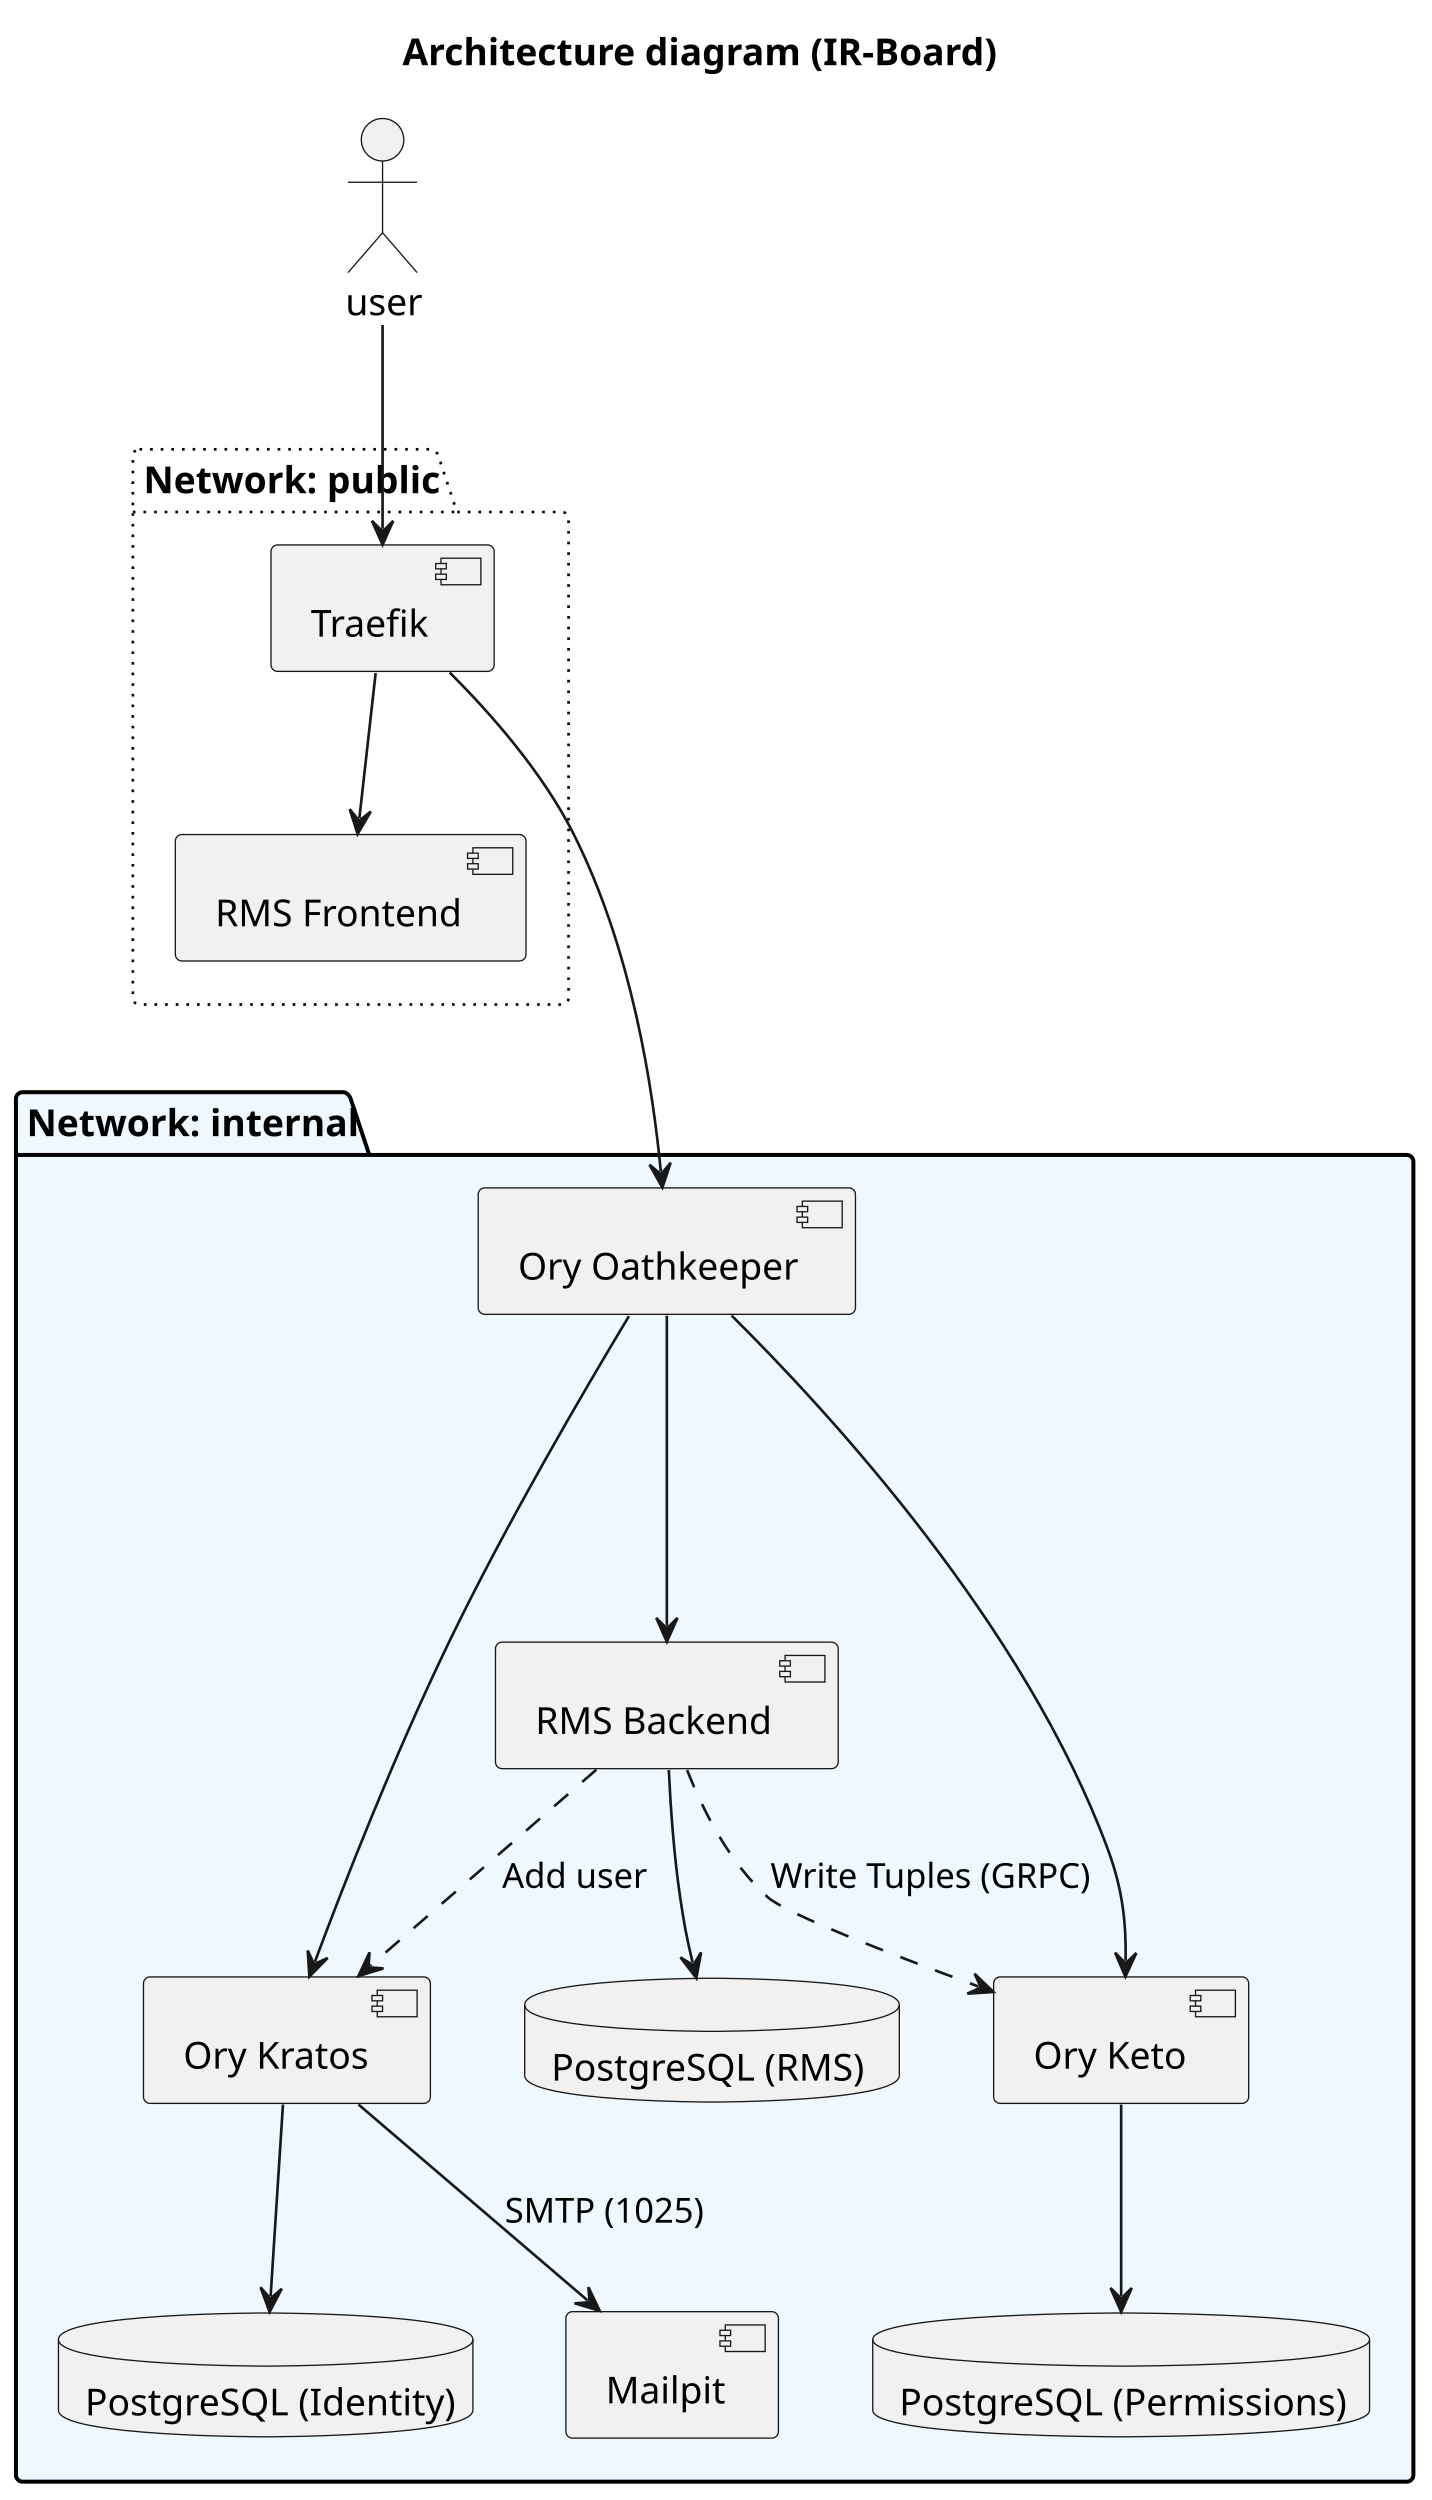
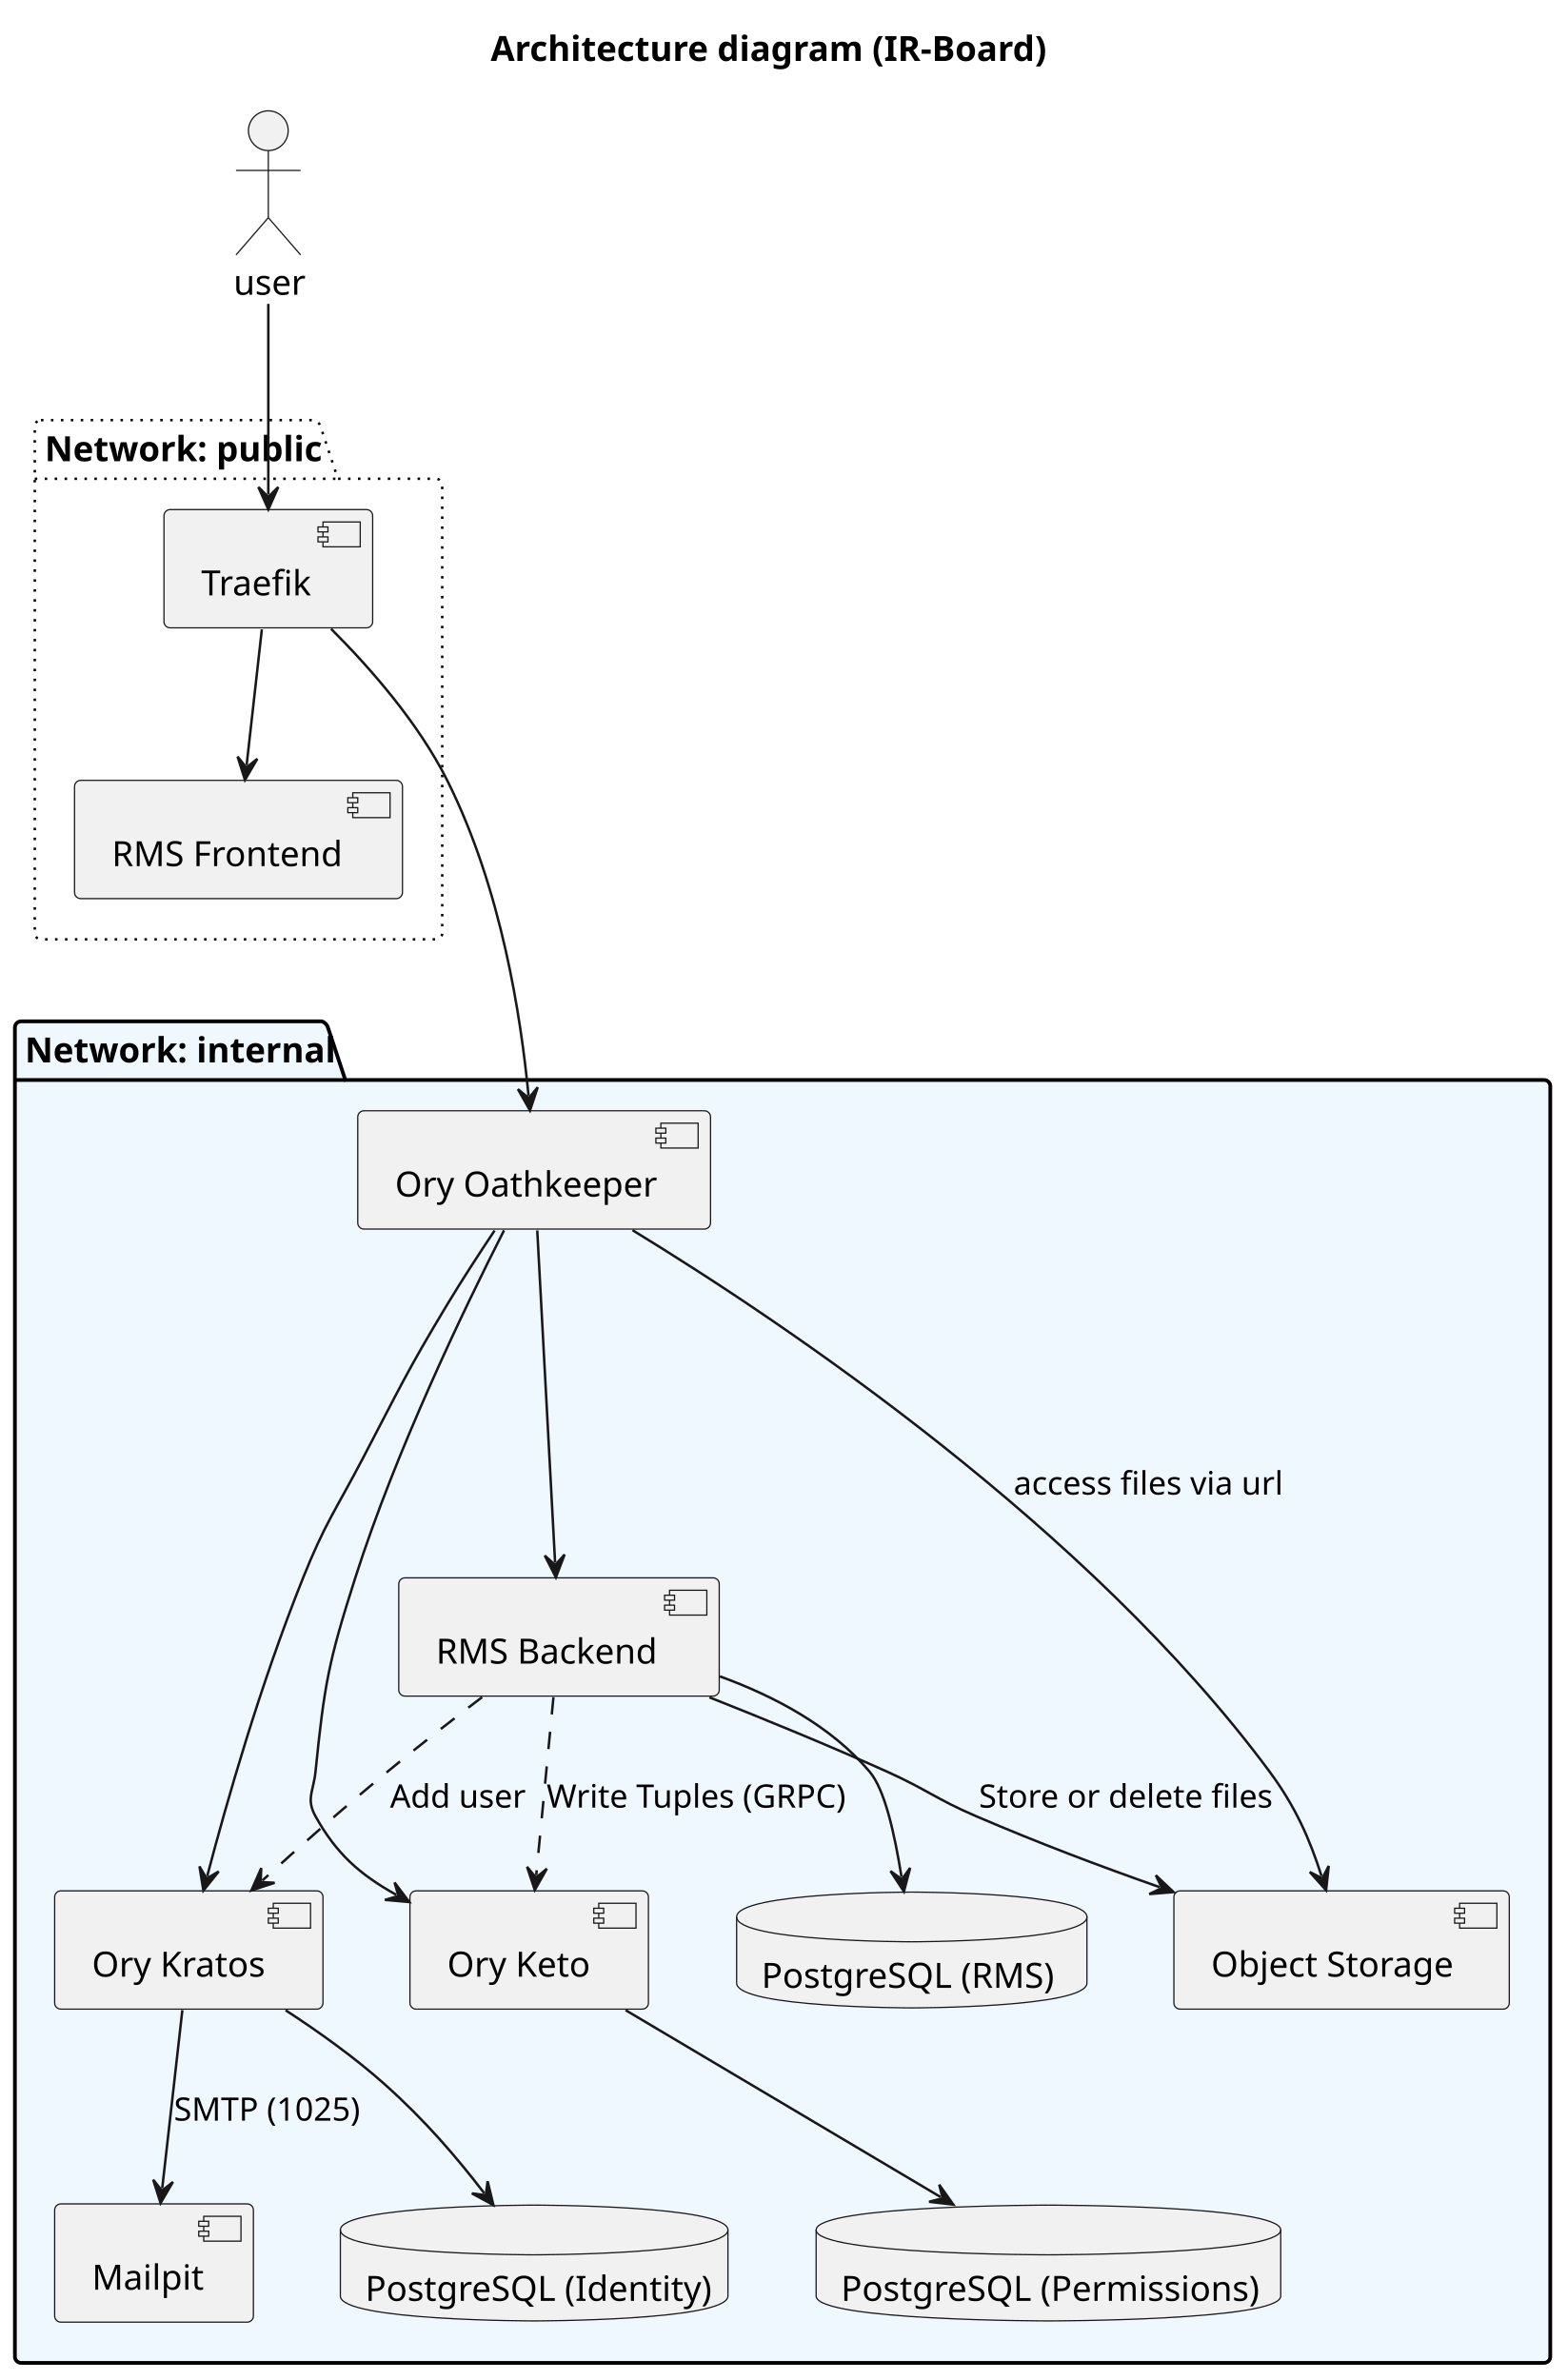
- <svg xmlns="http://www.w3.org/2000/svg" contentStyleType="text/css" height="941px" preserveAspectRatio="none" style="width:539px;height:941px;background:#FFFFFF;" version="1.1" viewBox="0 0 539 941" width="539px" zoomAndPan="magnify">
+ <svg xmlns="http://www.w3.org/2000/svg" contentStyleType="text/css" height="958px" preserveAspectRatio="none" style="width:631px;height:958px;background:#FFFFFF;" version="1.1" viewBox="0 0 631 958" width="631px" zoomAndPan="magnify">
  <defs />
  <g>
-     <text fill="#000000" font-family="sans-serif" font-size="14" font-weight="bold" lengthAdjust="spacing" textLength="222" x="151.5" y="24.533">Architecture diagram (IR-Board)</text>
+     <text fill="#000000" font-family="sans-serif" font-size="14" font-weight="bold" lengthAdjust="spacing" textLength="222" x="197.5" y="24.533">Architecture diagram (IR-Board)</text>
    <g id="cluster_Network: public">
-       <path d="M52.5,169.109 L162.5,169.109 A3.75,3.75 0 0 1 165,171.609 L172,192.719 L211.5,192.719 A2.5,2.5 0 0 1 214,195.219 L214,375.609 A2.5,2.5 0 0 1 211.5,378.109 L52.5,378.109 A2.5,2.5 0 0 1 50,375.609 L50,171.609 A2.5,2.5 0 0 1 52.5,169.109 " fill="none" style="stroke:#000000;stroke-width:1.0;stroke-dasharray:1.0,3.0;" />
-       <line style="stroke:#000000;stroke-width:1.0;stroke-dasharray:1.0,3.0;" x1="50" x2="172" y1="192.719" y2="192.719" />
-       <text fill="#000000" font-family="sans-serif" font-size="14" font-weight="bold" lengthAdjust="spacing" textLength="109" x="54" y="185.643">Network: public</text>
+       <path d="M16.5,169.109 L126.5,169.109 A3.75,3.75 0 0 1 129,171.609 L136,192.719 L175.5,192.719 A2.5,2.5 0 0 1 178,195.219 L178,375.609 A2.5,2.5 0 0 1 175.5,378.109 L16.5,378.109 A2.5,2.5 0 0 1 14,375.609 L14,171.609 A2.5,2.5 0 0 1 16.5,169.109 " fill="none" style="stroke:#000000;stroke-width:1.0;stroke-dasharray:1.0,3.0;" />
+       <line style="stroke:#000000;stroke-width:1.0;stroke-dasharray:1.0,3.0;" x1="14" x2="136" y1="192.719" y2="192.719" />
+       <text fill="#000000" font-family="sans-serif" font-size="14" font-weight="bold" lengthAdjust="spacing" textLength="109" x="18" y="185.643">Network: public</text>
    </g>
    <g id="cluster_Network: internal">
-       <path d="M8.5,411.109 L129.5,411.109 A3.75,3.75 0 0 1 132,413.609 L139,434.719 L529.5,434.719 A2.5,2.5 0 0 1 532,437.219 L532,931.609 A2.5,2.5 0 0 1 529.5,934.109 L8.5,934.109 A2.5,2.5 0 0 1 6,931.609 L6,413.609 A2.5,2.5 0 0 1 8.5,411.109 " fill="#F0F8FF" style="stroke:#000000;stroke-width:1.5;" />
+       <path d="M8.5,411.109 L129.5,411.109 A3.75,3.75 0 0 1 132,413.609 L139,434.719 L621.5,434.719 A2.5,2.5 0 0 1 624,437.219 L624,948.609 A2.5,2.5 0 0 1 621.5,951.109 L8.5,951.109 A2.5,2.5 0 0 1 6,948.609 L6,413.609 A2.5,2.5 0 0 1 8.5,411.109 " fill="#F0F8FF" style="stroke:#000000;stroke-width:1.5;" />
      <line style="stroke:#000000;stroke-width:1.5;" x1="6" x2="139" y1="434.719" y2="434.719" />
      <text fill="#000000" font-family="sans-serif" font-size="14" font-weight="bold" lengthAdjust="spacing" textLength="120" x="10" y="427.643">Network: internal</text>
    </g>
    <g id="elem_front">
-       <rect fill="#F1F1F1" height="47.609" rx="2.5" ry="2.5" style="stroke:#181818;stroke-width:0.5;" width="132" x="66" y="314.109" />
-       <rect fill="#F1F1F1" height="10" style="stroke:#181818;stroke-width:0.5;" width="15" x="178" y="319.109" />
-       <rect fill="#F1F1F1" height="2" style="stroke:#181818;stroke-width:0.5;" width="4" x="176" y="321.109" />
-       <rect fill="#F1F1F1" height="2" style="stroke:#181818;stroke-width:0.5;" width="4" x="176" y="325.109" />
-       <text fill="#000000" font-family="sans-serif" font-size="14" lengthAdjust="spacing" textLength="92" x="81" y="348.643">RMS Frontend</text>
+       <rect fill="#F1F1F1" height="47.609" rx="2.5" ry="2.5" style="stroke:#181818;stroke-width:0.5;" width="132" x="30" y="314.109" />
+       <rect fill="#F1F1F1" height="10" style="stroke:#181818;stroke-width:0.5;" width="15" x="142" y="319.109" />
+       <rect fill="#F1F1F1" height="2" style="stroke:#181818;stroke-width:0.5;" width="4" x="140" y="321.109" />
+       <rect fill="#F1F1F1" height="2" style="stroke:#181818;stroke-width:0.5;" width="4" x="140" y="325.109" />
+       <text fill="#000000" font-family="sans-serif" font-size="14" lengthAdjust="spacing" textLength="92" x="45" y="348.643">RMS Frontend</text>
    </g>
    <g id="elem_gateway">
-       <rect fill="#F1F1F1" height="47.609" rx="2.5" ry="2.5" style="stroke:#181818;stroke-width:0.5;" width="84" x="102" y="205.109" />
-       <rect fill="#F1F1F1" height="10" style="stroke:#181818;stroke-width:0.5;" width="15" x="166" y="210.109" />
-       <rect fill="#F1F1F1" height="2" style="stroke:#181818;stroke-width:0.5;" width="4" x="164" y="212.109" />
-       <rect fill="#F1F1F1" height="2" style="stroke:#181818;stroke-width:0.5;" width="4" x="164" y="216.109" />
-       <text fill="#000000" font-family="sans-serif" font-size="14" lengthAdjust="spacing" textLength="44" x="117" y="239.643">Traefik</text>
+       <rect fill="#F1F1F1" height="47.609" rx="2.5" ry="2.5" style="stroke:#181818;stroke-width:0.5;" width="84" x="66" y="205.109" />
+       <rect fill="#F1F1F1" height="10" style="stroke:#181818;stroke-width:0.5;" width="15" x="130" y="210.109" />
+       <rect fill="#F1F1F1" height="2" style="stroke:#181818;stroke-width:0.5;" width="4" x="128" y="212.109" />
+       <rect fill="#F1F1F1" height="2" style="stroke:#181818;stroke-width:0.5;" width="4" x="128" y="216.109" />
+       <text fill="#000000" font-family="sans-serif" font-size="14" lengthAdjust="spacing" textLength="44" x="81" y="239.643">Traefik</text>
    </g>
    <g id="elem_proxy">
-       <rect fill="#F1F1F1" height="47.609" rx="2.5" ry="2.5" style="stroke:#181818;stroke-width:0.5;" width="142" x="180" y="447.109" />
-       <rect fill="#F1F1F1" height="10" style="stroke:#181818;stroke-width:0.5;" width="15" x="302" y="452.109" />
-       <rect fill="#F1F1F1" height="2" style="stroke:#181818;stroke-width:0.5;" width="4" x="300" y="454.109" />
-       <rect fill="#F1F1F1" height="2" style="stroke:#181818;stroke-width:0.5;" width="4" x="300" y="458.109" />
-       <text fill="#000000" font-family="sans-serif" font-size="14" lengthAdjust="spacing" textLength="102" x="195" y="481.643">Ory Oathkeeper</text>
+       <rect fill="#F1F1F1" height="47.609" rx="2.5" ry="2.5" style="stroke:#181818;stroke-width:0.5;" width="142" x="144" y="447.109" />
+       <rect fill="#F1F1F1" height="10" style="stroke:#181818;stroke-width:0.5;" width="15" x="266" y="452.109" />
+       <rect fill="#F1F1F1" height="2" style="stroke:#181818;stroke-width:0.5;" width="4" x="264" y="454.109" />
+       <rect fill="#F1F1F1" height="2" style="stroke:#181818;stroke-width:0.5;" width="4" x="264" y="458.109" />
+       <text fill="#000000" font-family="sans-serif" font-size="14" lengthAdjust="spacing" textLength="102" x="159" y="481.643">Ory Oathkeeper</text>
    </g>
    <g id="elem_kratos">
-       <rect fill="#F1F1F1" height="47.609" rx="2.5" ry="2.5" style="stroke:#181818;stroke-width:0.5;" width="108" x="54" y="744.109" />
-       <rect fill="#F1F1F1" height="10" style="stroke:#181818;stroke-width:0.5;" width="15" x="142" y="749.109" />
-       <rect fill="#F1F1F1" height="2" style="stroke:#181818;stroke-width:0.5;" width="4" x="140" y="751.109" />
-       <rect fill="#F1F1F1" height="2" style="stroke:#181818;stroke-width:0.5;" width="4" x="140" y="755.109" />
-       <text fill="#000000" font-family="sans-serif" font-size="14" lengthAdjust="spacing" textLength="68" x="69" y="778.643">Ory Kratos</text>
+       <rect fill="#F1F1F1" height="47.609" rx="2.5" ry="2.5" style="stroke:#181818;stroke-width:0.5;" width="108" x="22" y="761.109" />
+       <rect fill="#F1F1F1" height="10" style="stroke:#181818;stroke-width:0.5;" width="15" x="110" y="766.109" />
+       <rect fill="#F1F1F1" height="2" style="stroke:#181818;stroke-width:0.5;" width="4" x="108" y="768.109" />
+       <rect fill="#F1F1F1" height="2" style="stroke:#181818;stroke-width:0.5;" width="4" x="108" y="772.109" />
+       <text fill="#000000" font-family="sans-serif" font-size="14" lengthAdjust="spacing" textLength="68" x="37" y="795.643">Ory Kratos</text>
    </g>
    <g id="elem_keto">
-       <rect fill="#F1F1F1" height="47.609" rx="2.5" ry="2.5" style="stroke:#181818;stroke-width:0.5;" width="96" x="374" y="744.109" />
-       <rect fill="#F1F1F1" height="10" style="stroke:#181818;stroke-width:0.5;" width="15" x="450" y="749.109" />
-       <rect fill="#F1F1F1" height="2" style="stroke:#181818;stroke-width:0.5;" width="4" x="448" y="751.109" />
-       <rect fill="#F1F1F1" height="2" style="stroke:#181818;stroke-width:0.5;" width="4" x="448" y="755.109" />
-       <text fill="#000000" font-family="sans-serif" font-size="14" lengthAdjust="spacing" textLength="56" x="389" y="778.643">Ory Keto</text>
+       <rect fill="#F1F1F1" height="47.609" rx="2.5" ry="2.5" style="stroke:#181818;stroke-width:0.5;" width="96" x="165" y="761.109" />
+       <rect fill="#F1F1F1" height="10" style="stroke:#181818;stroke-width:0.5;" width="15" x="241" y="766.109" />
+       <rect fill="#F1F1F1" height="2" style="stroke:#181818;stroke-width:0.5;" width="4" x="239" y="768.109" />
+       <rect fill="#F1F1F1" height="2" style="stroke:#181818;stroke-width:0.5;" width="4" x="239" y="772.109" />
+       <text fill="#000000" font-family="sans-serif" font-size="14" lengthAdjust="spacing" textLength="56" x="180" y="795.643">Ory Keto</text>
    </g>
    <g id="elem_backend">
-       <rect fill="#F1F1F1" height="47.609" rx="2.5" ry="2.5" style="stroke:#181818;stroke-width:0.5;" width="129" x="186.5" y="618.109" />
-       <rect fill="#F1F1F1" height="10" style="stroke:#181818;stroke-width:0.5;" width="15" x="295.5" y="623.109" />
-       <rect fill="#F1F1F1" height="2" style="stroke:#181818;stroke-width:0.5;" width="4" x="293.5" y="625.109" />
-       <rect fill="#F1F1F1" height="2" style="stroke:#181818;stroke-width:0.5;" width="4" x="293.5" y="629.109" />
-       <text fill="#000000" font-family="sans-serif" font-size="14" lengthAdjust="spacing" textLength="89" x="201.5" y="652.643">RMS Backend</text>
+       <rect fill="#F1F1F1" height="47.609" rx="2.5" ry="2.5" style="stroke:#181818;stroke-width:0.5;" width="129" x="160.5" y="635.109" />
+       <rect fill="#F1F1F1" height="10" style="stroke:#181818;stroke-width:0.5;" width="15" x="269.5" y="640.109" />
+       <rect fill="#F1F1F1" height="2" style="stroke:#181818;stroke-width:0.5;" width="4" x="267.5" y="642.109" />
+       <rect fill="#F1F1F1" height="2" style="stroke:#181818;stroke-width:0.5;" width="4" x="267.5" y="646.109" />
+       <text fill="#000000" font-family="sans-serif" font-size="14" lengthAdjust="spacing" textLength="89" x="175.5" y="669.643">RMS Backend</text>
    </g>
    <g id="elem_mail">
-       <rect fill="#F1F1F1" height="47.609" rx="2.5" ry="2.5" style="stroke:#181818;stroke-width:0.5;" width="80" x="213" y="870.109" />
-       <rect fill="#F1F1F1" height="10" style="stroke:#181818;stroke-width:0.5;" width="15" x="273" y="875.109" />
-       <rect fill="#F1F1F1" height="2" style="stroke:#181818;stroke-width:0.5;" width="4" x="271" y="877.109" />
-       <rect fill="#F1F1F1" height="2" style="stroke:#181818;stroke-width:0.5;" width="4" x="271" y="881.109" />
-       <text fill="#000000" font-family="sans-serif" font-size="14" lengthAdjust="spacing" textLength="40" x="228" y="904.643">Mailpit</text>
+       <rect fill="#F1F1F1" height="47.609" rx="2.5" ry="2.5" style="stroke:#181818;stroke-width:0.5;" width="80" x="22" y="887.109" />
+       <rect fill="#F1F1F1" height="10" style="stroke:#181818;stroke-width:0.5;" width="15" x="82" y="892.109" />
+       <rect fill="#F1F1F1" height="2" style="stroke:#181818;stroke-width:0.5;" width="4" x="80" y="894.109" />
+       <rect fill="#F1F1F1" height="2" style="stroke:#181818;stroke-width:0.5;" width="4" x="80" y="898.109" />
+       <text fill="#000000" font-family="sans-serif" font-size="14" lengthAdjust="spacing" textLength="40" x="37" y="921.643">Mailpit</text>
+     </g>
+     <g id="elem_minio">
+       <rect fill="#F1F1F1" height="47.609" rx="2.5" ry="2.5" style="stroke:#181818;stroke-width:0.5;" width="135" x="472.5" y="761.109" />
+       <rect fill="#F1F1F1" height="10" style="stroke:#181818;stroke-width:0.5;" width="15" x="587.5" y="766.109" />
+       <rect fill="#F1F1F1" height="2" style="stroke:#181818;stroke-width:0.5;" width="4" x="585.5" y="768.109" />
+       <rect fill="#F1F1F1" height="2" style="stroke:#181818;stroke-width:0.5;" width="4" x="585.5" y="772.109" />
+       <text fill="#000000" font-family="sans-serif" font-size="14" lengthAdjust="spacing" textLength="95" x="487.5" y="795.643">Object Storage</text>
    </g>
    <g id="elem_db_rms">
-       <path d="M197.5,754.609 C197.5,744.609 268,744.609 268,744.609 C268,744.609 338.5,744.609 338.5,754.609 L338.5,781.219 C338.5,791.219 268,791.219 268,791.219 C268,791.219 197.5,791.219 197.5,781.219 L197.5,754.609 " fill="#F1F1F1" style="stroke:#181818;stroke-width:0.5;" />
-       <path d="M197.5,754.609 C197.5,764.609 268,764.609 268,764.609 C268,764.609 338.5,764.609 338.5,754.609 " fill="none" style="stroke:#181818;stroke-width:0.5;" />
-       <text fill="#000000" font-family="sans-serif" font-size="14" lengthAdjust="spacing" textLength="121" x="207.5" y="783.143">PostgreSQL (RMS)</text>
+       <path d="M296.5,771.609 C296.5,761.609 367,761.609 367,761.609 C367,761.609 437.5,761.609 437.5,771.609 L437.5,798.219 C437.5,808.219 367,808.219 367,808.219 C367,808.219 296.5,808.219 296.5,798.219 L296.5,771.609 " fill="#F1F1F1" style="stroke:#181818;stroke-width:0.5;" />
+       <path d="M296.5,771.609 C296.5,781.609 367,781.609 367,781.609 C367,781.609 437.5,781.609 437.5,771.609 " fill="none" style="stroke:#181818;stroke-width:0.5;" />
+       <text fill="#000000" font-family="sans-serif" font-size="14" lengthAdjust="spacing" textLength="121" x="306.5" y="800.143">PostgreSQL (RMS)</text>
    </g>
    <g id="elem_db_auth">
-       <path d="M22,880.609 C22,870.609 100,870.609 100,870.609 C100,870.609 178,870.609 178,880.609 L178,907.219 C178,917.219 100,917.219 100,917.219 C100,917.219 22,917.219 22,907.219 L22,880.609 " fill="#F1F1F1" style="stroke:#181818;stroke-width:0.5;" />
-       <path d="M22,880.609 C22,890.609 100,890.609 100,890.609 C100,890.609 178,890.609 178,880.609 " fill="none" style="stroke:#181818;stroke-width:0.5;" />
-       <text fill="#000000" font-family="sans-serif" font-size="14" lengthAdjust="spacing" textLength="136" x="32" y="909.143">PostgreSQL (Identity)</text>
+       <path d="M137,897.609 C137,887.609 215,887.609 215,887.609 C215,887.609 293,887.609 293,897.609 L293,924.219 C293,934.219 215,934.219 215,934.219 C215,934.219 137,934.219 137,924.219 L137,897.609 " fill="#F1F1F1" style="stroke:#181818;stroke-width:0.5;" />
+       <path d="M137,897.609 C137,907.609 215,907.609 215,907.609 C215,907.609 293,907.609 293,897.609 " fill="none" style="stroke:#181818;stroke-width:0.5;" />
+       <text fill="#000000" font-family="sans-serif" font-size="14" lengthAdjust="spacing" textLength="136" x="147" y="926.143">PostgreSQL (Identity)</text>
    </g>
    <g id="elem_db_perm">
-       <path d="M328.5,880.609 C328.5,870.609 422,870.609 422,870.609 C422,870.609 515.5,870.609 515.5,880.609 L515.5,907.219 C515.5,917.219 422,917.219 422,917.219 C422,917.219 328.5,917.219 328.5,907.219 L328.5,880.609 " fill="#F1F1F1" style="stroke:#181818;stroke-width:0.5;" />
-       <path d="M328.5,880.609 C328.5,890.609 422,890.609 422,890.609 C422,890.609 515.5,890.609 515.5,880.609 " fill="none" style="stroke:#181818;stroke-width:0.5;" />
-       <text fill="#000000" font-family="sans-serif" font-size="14" lengthAdjust="spacing" textLength="167" x="338.5" y="909.143">PostgreSQL (Permissions)</text>
+       <path d="M328.5,897.609 C328.5,887.609 422,887.609 422,887.609 C422,887.609 515.5,887.609 515.5,897.609 L515.5,924.219 C515.5,934.219 422,934.219 422,934.219 C422,934.219 328.5,934.219 328.5,924.219 L328.5,897.609 " fill="#F1F1F1" style="stroke:#181818;stroke-width:0.5;" />
+       <path d="M328.5,897.609 C328.5,907.609 422,907.609 422,907.609 C422,907.609 515.5,907.609 515.5,897.609 " fill="none" style="stroke:#181818;stroke-width:0.5;" />
+       <text fill="#000000" font-family="sans-serif" font-size="14" lengthAdjust="spacing" textLength="167" x="338.5" y="926.143">PostgreSQL (Permissions)</text>
    </g>
    <g id="elem_user">
-       <ellipse cx="144" cy="52.609" fill="#F1F1F1" rx="8" ry="8" style="stroke:#181818;stroke-width:0.5;" />
-       <path d="M144,60.609 L144,87.609 M131,68.609 L157,68.609 M144,87.609 L131,102.609 M144,87.609 L157,102.609 " fill="none" style="stroke:#181818;stroke-width:0.5;" />
-       <text fill="#000000" font-family="sans-serif" font-size="14" lengthAdjust="spacing" textLength="28" x="130" y="118.643">user</text>
+       <ellipse cx="108" cy="52.609" fill="#F1F1F1" rx="8" ry="8" style="stroke:#181818;stroke-width:0.5;" />
+       <path d="M108,60.609 L108,87.609 M95,68.609 L121,68.609 M108,87.609 L95,102.609 M108,87.609 L121,102.609 " fill="none" style="stroke:#181818;stroke-width:0.5;" />
+       <text fill="#000000" font-family="sans-serif" font-size="14" lengthAdjust="spacing" textLength="28" x="94" y="118.643">user</text>
    </g>
    <g id="link_user_gateway">
-       <path d="M144,122.319 C144,148.649 144,176.779 144,199.049 " fill="none" id="user-to-gateway" style="stroke:#181818;stroke-width:1.0;" />
-       <polygon fill="#181818" points="144,205.049,148,196.049,144,200.049,140,196.049,144,205.049" style="stroke:#181818;stroke-width:1.0;" />
+       <path d="M108,122.319 C108,148.649 108,176.779 108,199.049 " fill="none" id="user-to-gateway" style="stroke:#181818;stroke-width:1.0;" />
+       <polygon fill="#181818" points="108,205.049,112,196.049,108,200.049,104,196.049,108,205.049" style="stroke:#181818;stroke-width:1.0;" />
    </g>
    <g id="link_gateway_front">
-       <path d="M141.4,253.329 C139.38,271.269 137.278,290.037 135.268,307.977 " fill="none" id="gateway-to-front" style="stroke:#181818;stroke-width:1.0;" />
-       <polygon fill="#181818" points="134.6,313.939,139.577,305.441,135.157,308.971,131.627,304.55,134.6,313.939" style="stroke:#181818;stroke-width:1.0;" />
+       <path d="M105.4,253.329 C103.38,271.269 101.278,290.037 99.268,307.977 " fill="none" id="gateway-to-front" style="stroke:#181818;stroke-width:1.0;" />
+       <polygon fill="#181818" points="98.6,313.939,103.577,305.441,99.157,308.971,95.627,304.55,98.6,313.939" style="stroke:#181818;stroke-width:1.0;" />
    </g>
    <g id="link_gateway_proxy">
-       <path d="M169.26,253.129 C184.99,268.839 204.38,290.929 216,314.109 C237.95,357.909 245.692,409.497 248.742,441.017 " fill="none" id="gateway-to-proxy" style="stroke:#181818;stroke-width:1.0;" />
-       <polygon fill="#181818" points="249.32,446.989,252.435,437.646,248.838,442.013,244.472,438.416,249.32,446.989" style="stroke:#181818;stroke-width:1.0;" />
+       <path d="M133.26,253.129 C148.99,268.839 168.38,290.929 180,314.109 C201.95,357.909 209.692,409.497 212.742,441.017 " fill="none" id="gateway-to-proxy" style="stroke:#181818;stroke-width:1.0;" />
+       <polygon fill="#181818" points="213.32,446.989,216.435,437.646,212.838,442.013,208.472,438.416,213.32,446.989" style="stroke:#181818;stroke-width:1.0;" />
    </g>
    <g id="link_proxy_kratos">
-       <path d="M236.74,495.399 C219.61,523.829 190.5,573.609 169,618.109 C147.96,661.649 129.599,708.768 118.539,738.388 " fill="none" id="proxy-to-kratos" style="stroke:#181818;stroke-width:1.0;" />
-       <polygon fill="#181818" points="116.44,744.009,123.335,736.977,118.189,739.325,115.841,734.179,116.44,744.009" style="stroke:#181818;stroke-width:1.0;" />
+       <path d="M199.07,495.329 C192.94,504.499 185.98,515.199 180,525.109 C163.77,552.019 160.59,559.269 146,587.109 C134.93,608.239 130.88,612.969 122,635.109 C104.56,678.579 91.208,725.537 83.398,755.187 " fill="none" id="proxy-to-kratos" style="stroke:#181818;stroke-width:1.0;" />
+       <polygon fill="#181818" points="81.87,760.989,88.031,753.305,83.144,756.154,80.294,751.267,81.87,760.989" style="stroke:#181818;stroke-width:1.0;" />
    </g>
    <g id="link_proxy_keto">
-       <path d="M275.37,495.169 C313.48,532.969 386.04,612.339 417,696.109 C422.65,711.409 423.899,723.81 423.688,738.04 " fill="none" id="proxy-to-keto" style="stroke:#181818;stroke-width:1.0;" />
-       <polygon fill="#181818" points="423.6,744.039,427.732,735.099,423.674,739.04,419.733,734.981,423.6,744.039" style="stroke:#181818;stroke-width:1.0;" />
+       <path d="M202.88,495.249 C187.07,526.299 159.47,583.539 143,635.109 C132.23,668.819 130.57,677.899 127,713.109 C126.19,721.069 123.1,724.129 127,731.109 C135.38,746.119 144.704,754.487 159.494,762.697 " fill="none" id="proxy-to-keto" style="stroke:#181818;stroke-width:1.0;" />
+       <polygon fill="#181818" points="164.74,765.609,158.812,757.744,160.368,763.183,154.93,764.739,164.74,765.609" style="stroke:#181818;stroke-width:1.0;" />
    </g>
    <g id="link_proxy_backend">
-       <path d="M251,495.249 C251,527.529 251,579.709 251,611.969 " fill="none" id="proxy-to-backend" style="stroke:#181818;stroke-width:1.0;" />
-       <polygon fill="#181818" points="251,617.969,255,608.969,251,612.969,247,608.969,251,617.969" style="stroke:#181818;stroke-width:1.0;" />
+       <path d="M216.25,495.289 C218.17,531.029 221.508,593.198 223.428,628.938 " fill="none" id="proxy-to-backend" style="stroke:#181818;stroke-width:1.0;" />
+       <polygon fill="#181818" points="223.75,634.929,227.261,625.728,223.482,629.937,219.273,626.157,223.75,634.929" style="stroke:#181818;stroke-width:1.0;" />
+     </g>
+     <g id="link_proxy_minio">
+       <path d="M254.59,495.169 C316.93,533.279 438.32,614.999 511,713.109 C521.62,727.449 527.24,740.515 531.929,755.155 " fill="none" id="proxy-to-minio" style="stroke:#181818;stroke-width:1.0;" />
+       <polygon fill="#181818" points="533.76,760.869,534.824,751.078,532.235,756.108,527.205,753.519,533.76,760.869" style="stroke:#181818;stroke-width:1.0;" />
+       <text fill="#000000" font-family="sans-serif" font-size="13" lengthAdjust="spacing" textLength="106" x="408" y="601.605">access files via url</text>
    </g>
    <g id="link_kratos_mail">
-       <path d="M134.93,792.139 C160.81,814.279 195.16,843.65 221.16,865.88 " fill="none" id="kratos-to-mail" style="stroke:#181818;stroke-width:1.0;" />
-       <polygon fill="#181818" points="225.72,869.779,221.479,860.89,221.92,866.53,216.28,866.971,225.72,869.779" style="stroke:#181818;stroke-width:1.0;" />
-       <text fill="#000000" font-family="sans-serif" font-size="13" lengthAdjust="spacing" textLength="76" x="190" y="836.605">SMTP (1025)</text>
+       <path d="M73.4,809.139 C70.9,831.279 67.813,858.587 65.303,880.817 " fill="none" id="kratos-to-mail" style="stroke:#181818;stroke-width:1.0;" />
+       <polygon fill="#181818" points="64.63,886.779,69.615,878.285,65.191,881.811,61.665,877.387,64.63,886.779" style="stroke:#181818;stroke-width:1.0;" />
+       <text fill="#000000" font-family="sans-serif" font-size="13" lengthAdjust="spacing" textLength="76" x="70" y="853.605">SMTP (1025)</text>
    </g>
    <g id="link_backend_keto">
-       <path d="M258.61,666.259 C264.7,681.629 274.61,701.249 289,714.109 C295.81,720.199 333.021,734.692 368.271,747.702 " fill="none" id="backend-to-keto" style="stroke:#181818;stroke-width:1.0;stroke-dasharray:7.0,7.0;" />
-       <polygon fill="#181818" points="373.9,749.779,366.842,742.911,369.209,748.048,364.072,750.416,373.9,749.779" style="stroke:#181818;stroke-width:1.0;" />
-       <text fill="#000000" font-family="sans-serif" font-size="13" lengthAdjust="spacing" textLength="122" x="290" y="710.605">Write Tuples (GRPC)</text>
+       <path d="M222.77,683.139 C220.63,705.279 217.988,732.577 215.838,754.807 " fill="none" id="backend-to-keto" style="stroke:#181818;stroke-width:1.0;stroke-dasharray:7.0,7.0;" />
+       <polygon fill="#181818" points="215.26,760.779,220.108,752.206,215.741,755.803,212.145,751.436,215.26,760.779" style="stroke:#181818;stroke-width:1.0;" />
+       <text fill="#000000" font-family="sans-serif" font-size="13" lengthAdjust="spacing" textLength="122" x="220" y="727.605">Write Tuples (GRPC)</text>
    </g>
    <g id="link_backend_kratos">
-       <path d="M224.44,666.139 C198.91,688.279 165.073,717.618 139.443,739.848 " fill="none" id="backend-to-kratos" style="stroke:#181818;stroke-width:1.0;stroke-dasharray:7.0,7.0;" />
-       <polygon fill="#181818" points="134.91,743.779,144.33,740.904,138.687,740.503,139.088,734.861,134.91,743.779" style="stroke:#181818;stroke-width:1.0;" />
-       <text fill="#000000" font-family="sans-serif" font-size="13" lengthAdjust="spacing" textLength="52" x="189" y="710.605">Add user</text>
+       <path d="M194.06,683.129 C182.03,692.279 168.23,703.009 156,713.109 C137.24,728.599 121.185,742.799 105.625,756.909 " fill="none" id="backend-to-kratos" style="stroke:#181818;stroke-width:1.0;stroke-dasharray:7.0,7.0;" />
+       <polygon fill="#181818" points="101.18,760.939,110.534,757.857,104.884,757.581,105.16,751.931,101.18,760.939" style="stroke:#181818;stroke-width:1.0;" />
+       <text fill="#000000" font-family="sans-serif" font-size="13" lengthAdjust="spacing" textLength="52" x="157" y="727.605">Add user</text>
+     </g>
+     <g id="link_backend_minio">
+       <path d="M285.56,683.219 C308.16,692.159 333.92,702.729 357,713.109 C373.31,720.449 376.56,724.059 393,731.109 C418.56,742.059 441.561,750.745 466.731,759.615 " fill="none" id="backend-to-minio" style="stroke:#181818;stroke-width:1.0;" />
+       <polygon fill="#181818" points="472.39,761.609,465.231,754.846,467.674,759.947,462.572,762.391,472.39,761.609" style="stroke:#181818;stroke-width:1.0;" />
+       <text fill="#000000" font-family="sans-serif" font-size="13" lengthAdjust="spacing" textLength="112" x="394" y="727.605">Store or delete files</text>
    </g>
    <g id="link_backend_db_rms">
-       <path d="M251.74,666.229 C252.4,680.159 253.66,698.219 256,714.109 C257.49,724.189 258.464,729.364 260.704,738.724 " fill="none" id="backend-to-db_rms" style="stroke:#181818;stroke-width:1.0;" />
-       <polygon fill="#181818" points="262.1,744.559,263.896,734.876,260.936,739.697,256.115,736.737,262.1,744.559" style="stroke:#181818;stroke-width:1.0;" />
+       <path d="M289.74,674.769 C311.69,682.739 334.54,694.849 350,713.109 C356.14,720.369 359.958,737.567 362.868,755.477 " fill="none" id="backend-to-db_rms" style="stroke:#181818;stroke-width:1.0;" />
+       <polygon fill="#181818" points="363.83,761.399,366.335,751.874,363.028,756.464,358.438,753.157,363.83,761.399" style="stroke:#181818;stroke-width:1.0;" />
    </g>
    <g id="link_kratos_db_auth">
-       <path d="M106.51,792.139 C105.08,814.419 103.295,841.982 101.865,864.212 " fill="none" id="kratos-to-db_auth" style="stroke:#181818;stroke-width:1.0;" />
-       <polygon fill="#181818" points="101.48,870.199,106.049,861.475,101.801,865.21,98.066,860.961,101.48,870.199" style="stroke:#181818;stroke-width:1.0;" />
+       <path d="M114.95,809.159 C128.24,817.809 142.82,828.209 155,839.109 C171.35,853.749 183.611,868.114 194.931,882.824 " fill="none" id="kratos-to-db_auth" style="stroke:#181818;stroke-width:1.0;" />
+       <polygon fill="#181818" points="198.59,887.579,196.271,878.007,195.541,883.617,189.931,882.886,198.59,887.579" style="stroke:#181818;stroke-width:1.0;" />
    </g>
    <g id="link_keto_db_perm">
-       <path d="M422,792.139 C422,814.419 422,841.969 422,864.199 " fill="none" id="keto-to-db_perm" style="stroke:#181818;stroke-width:1.0;" />
-       <polygon fill="#181818" points="422,870.199,426,861.199,422,865.199,418,861.199,422,870.199" style="stroke:#181818;stroke-width:1.0;" />
+       <path d="M251.82,809.139 C289.48,831.489 341.11,862.118 378.58,884.348 " fill="none" id="keto-to-db_perm" style="stroke:#181818;stroke-width:1.0;" />
+       <polygon fill="#181818" points="383.74,887.409,378.041,879.377,379.44,884.858,373.959,886.257,383.74,887.409" style="stroke:#181818;stroke-width:1.0;" />
    </g>
  </g>
</svg>
